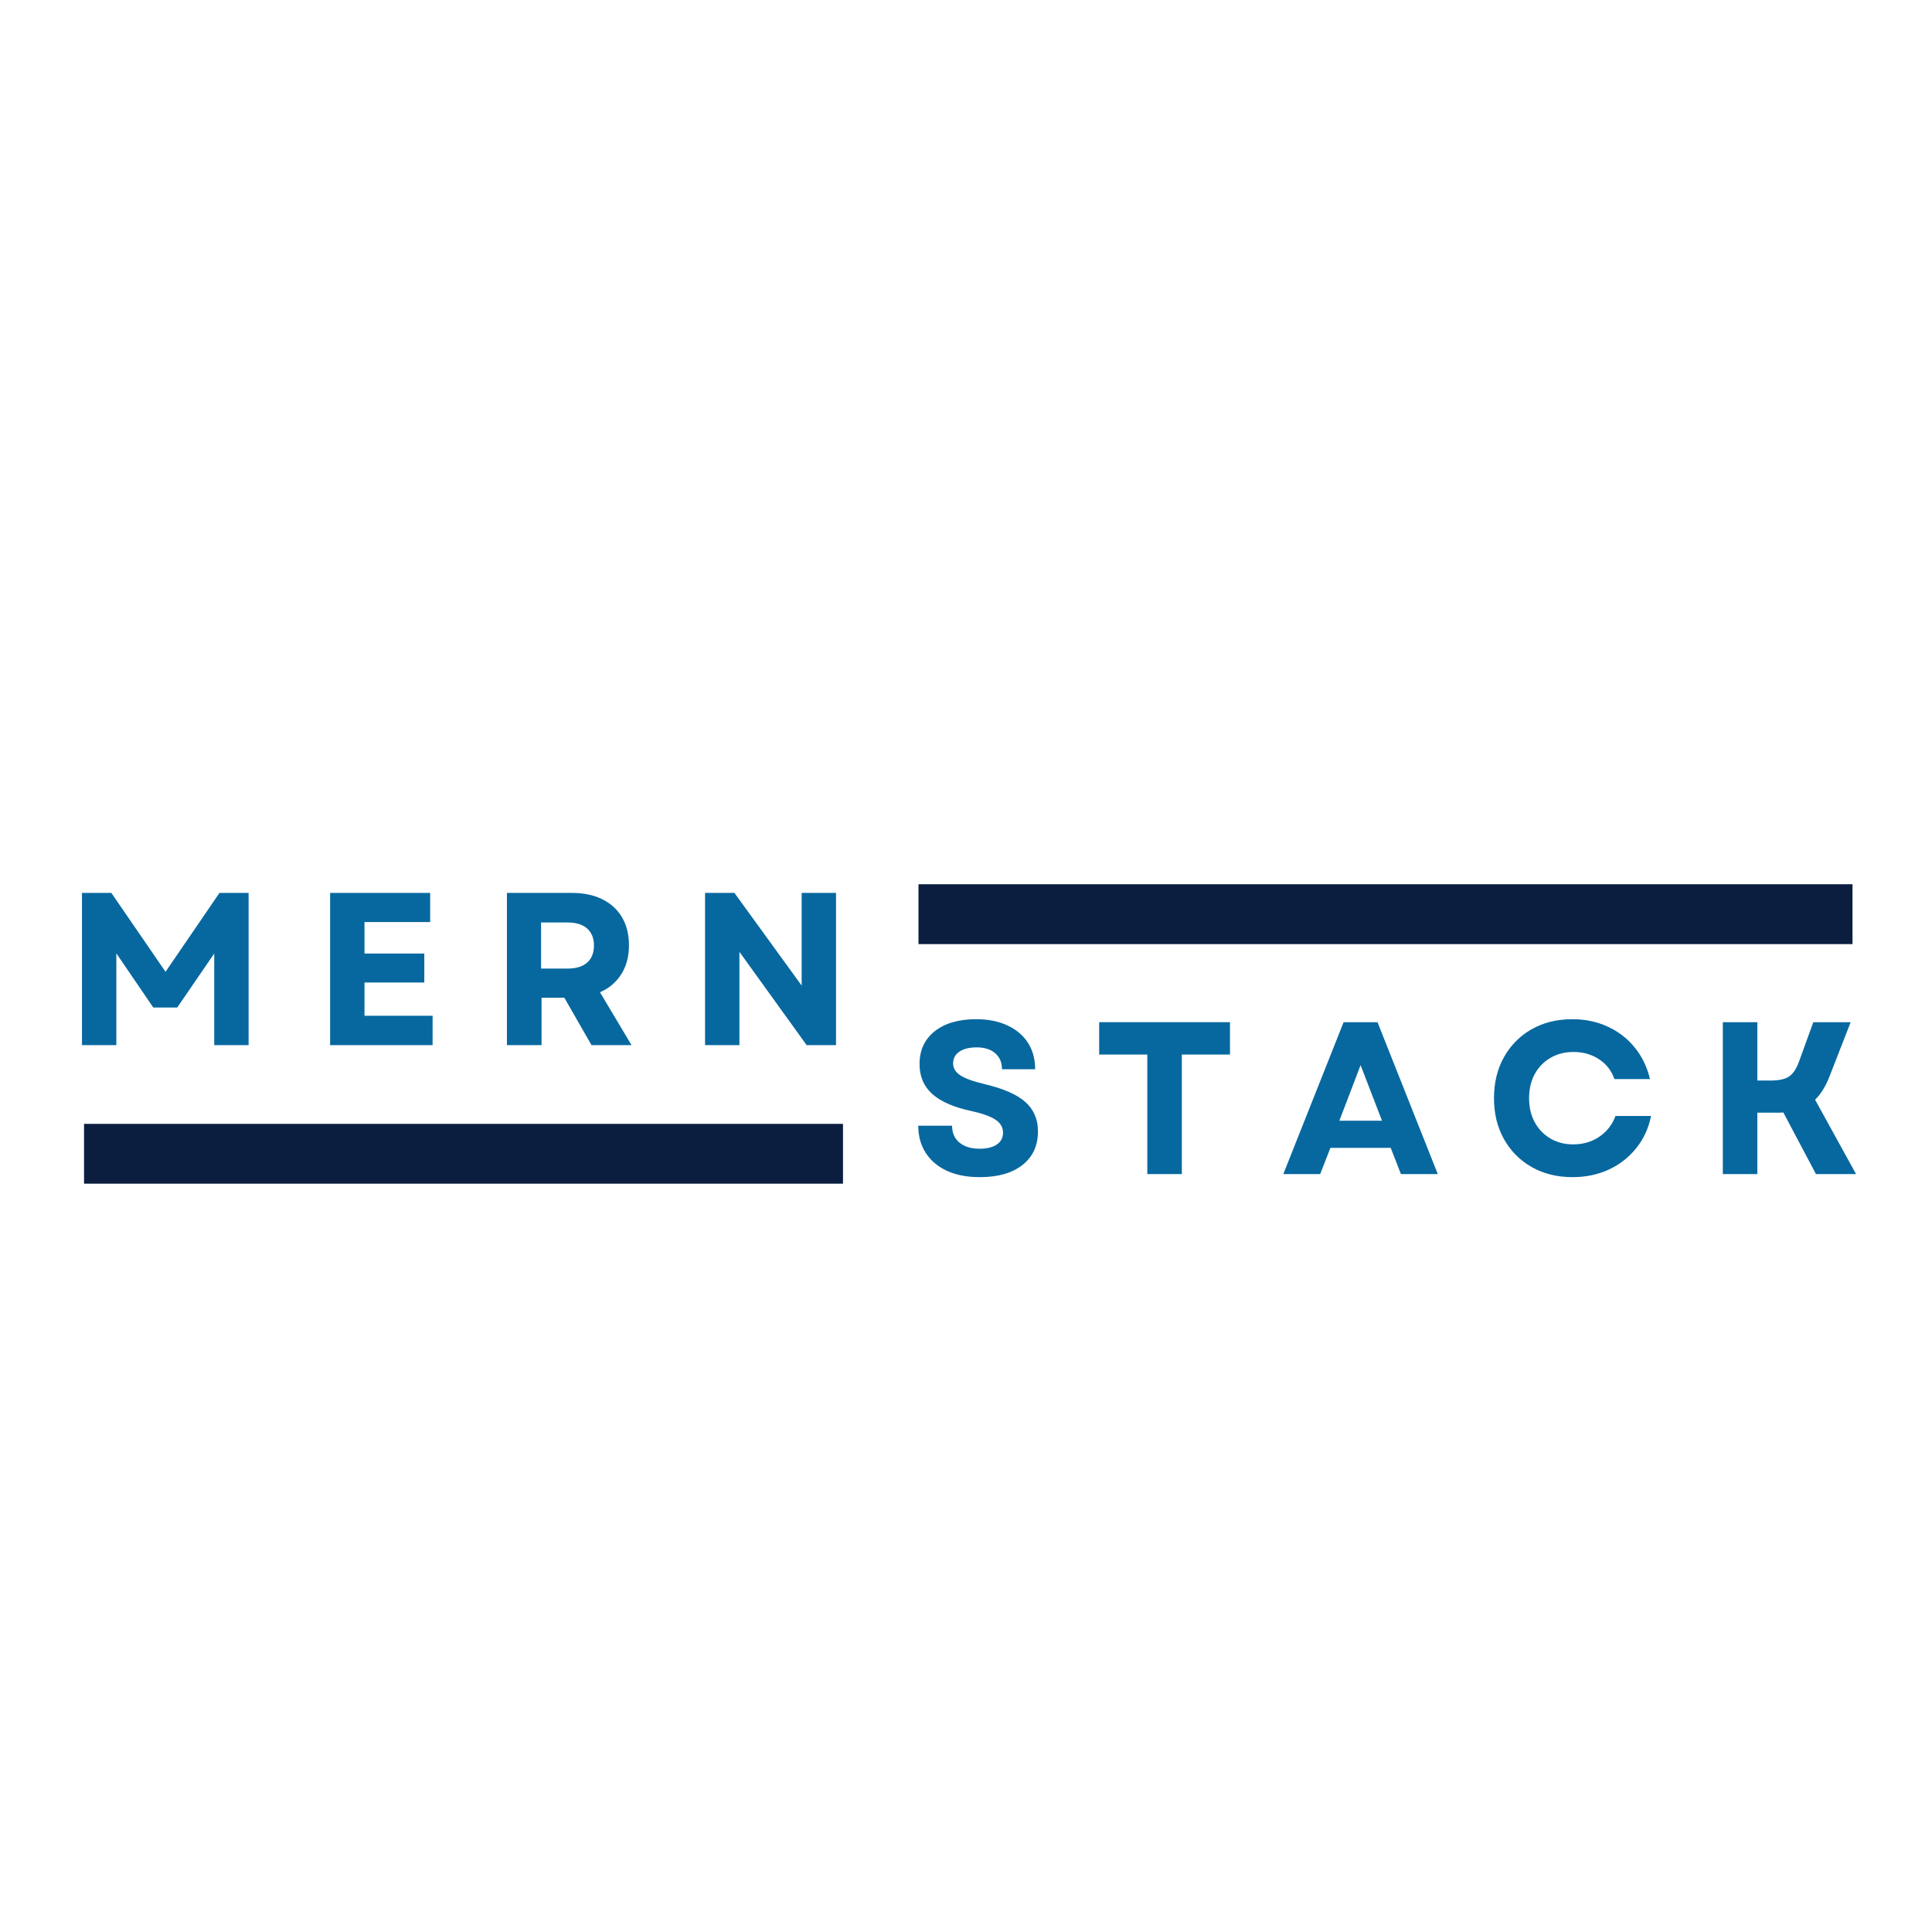
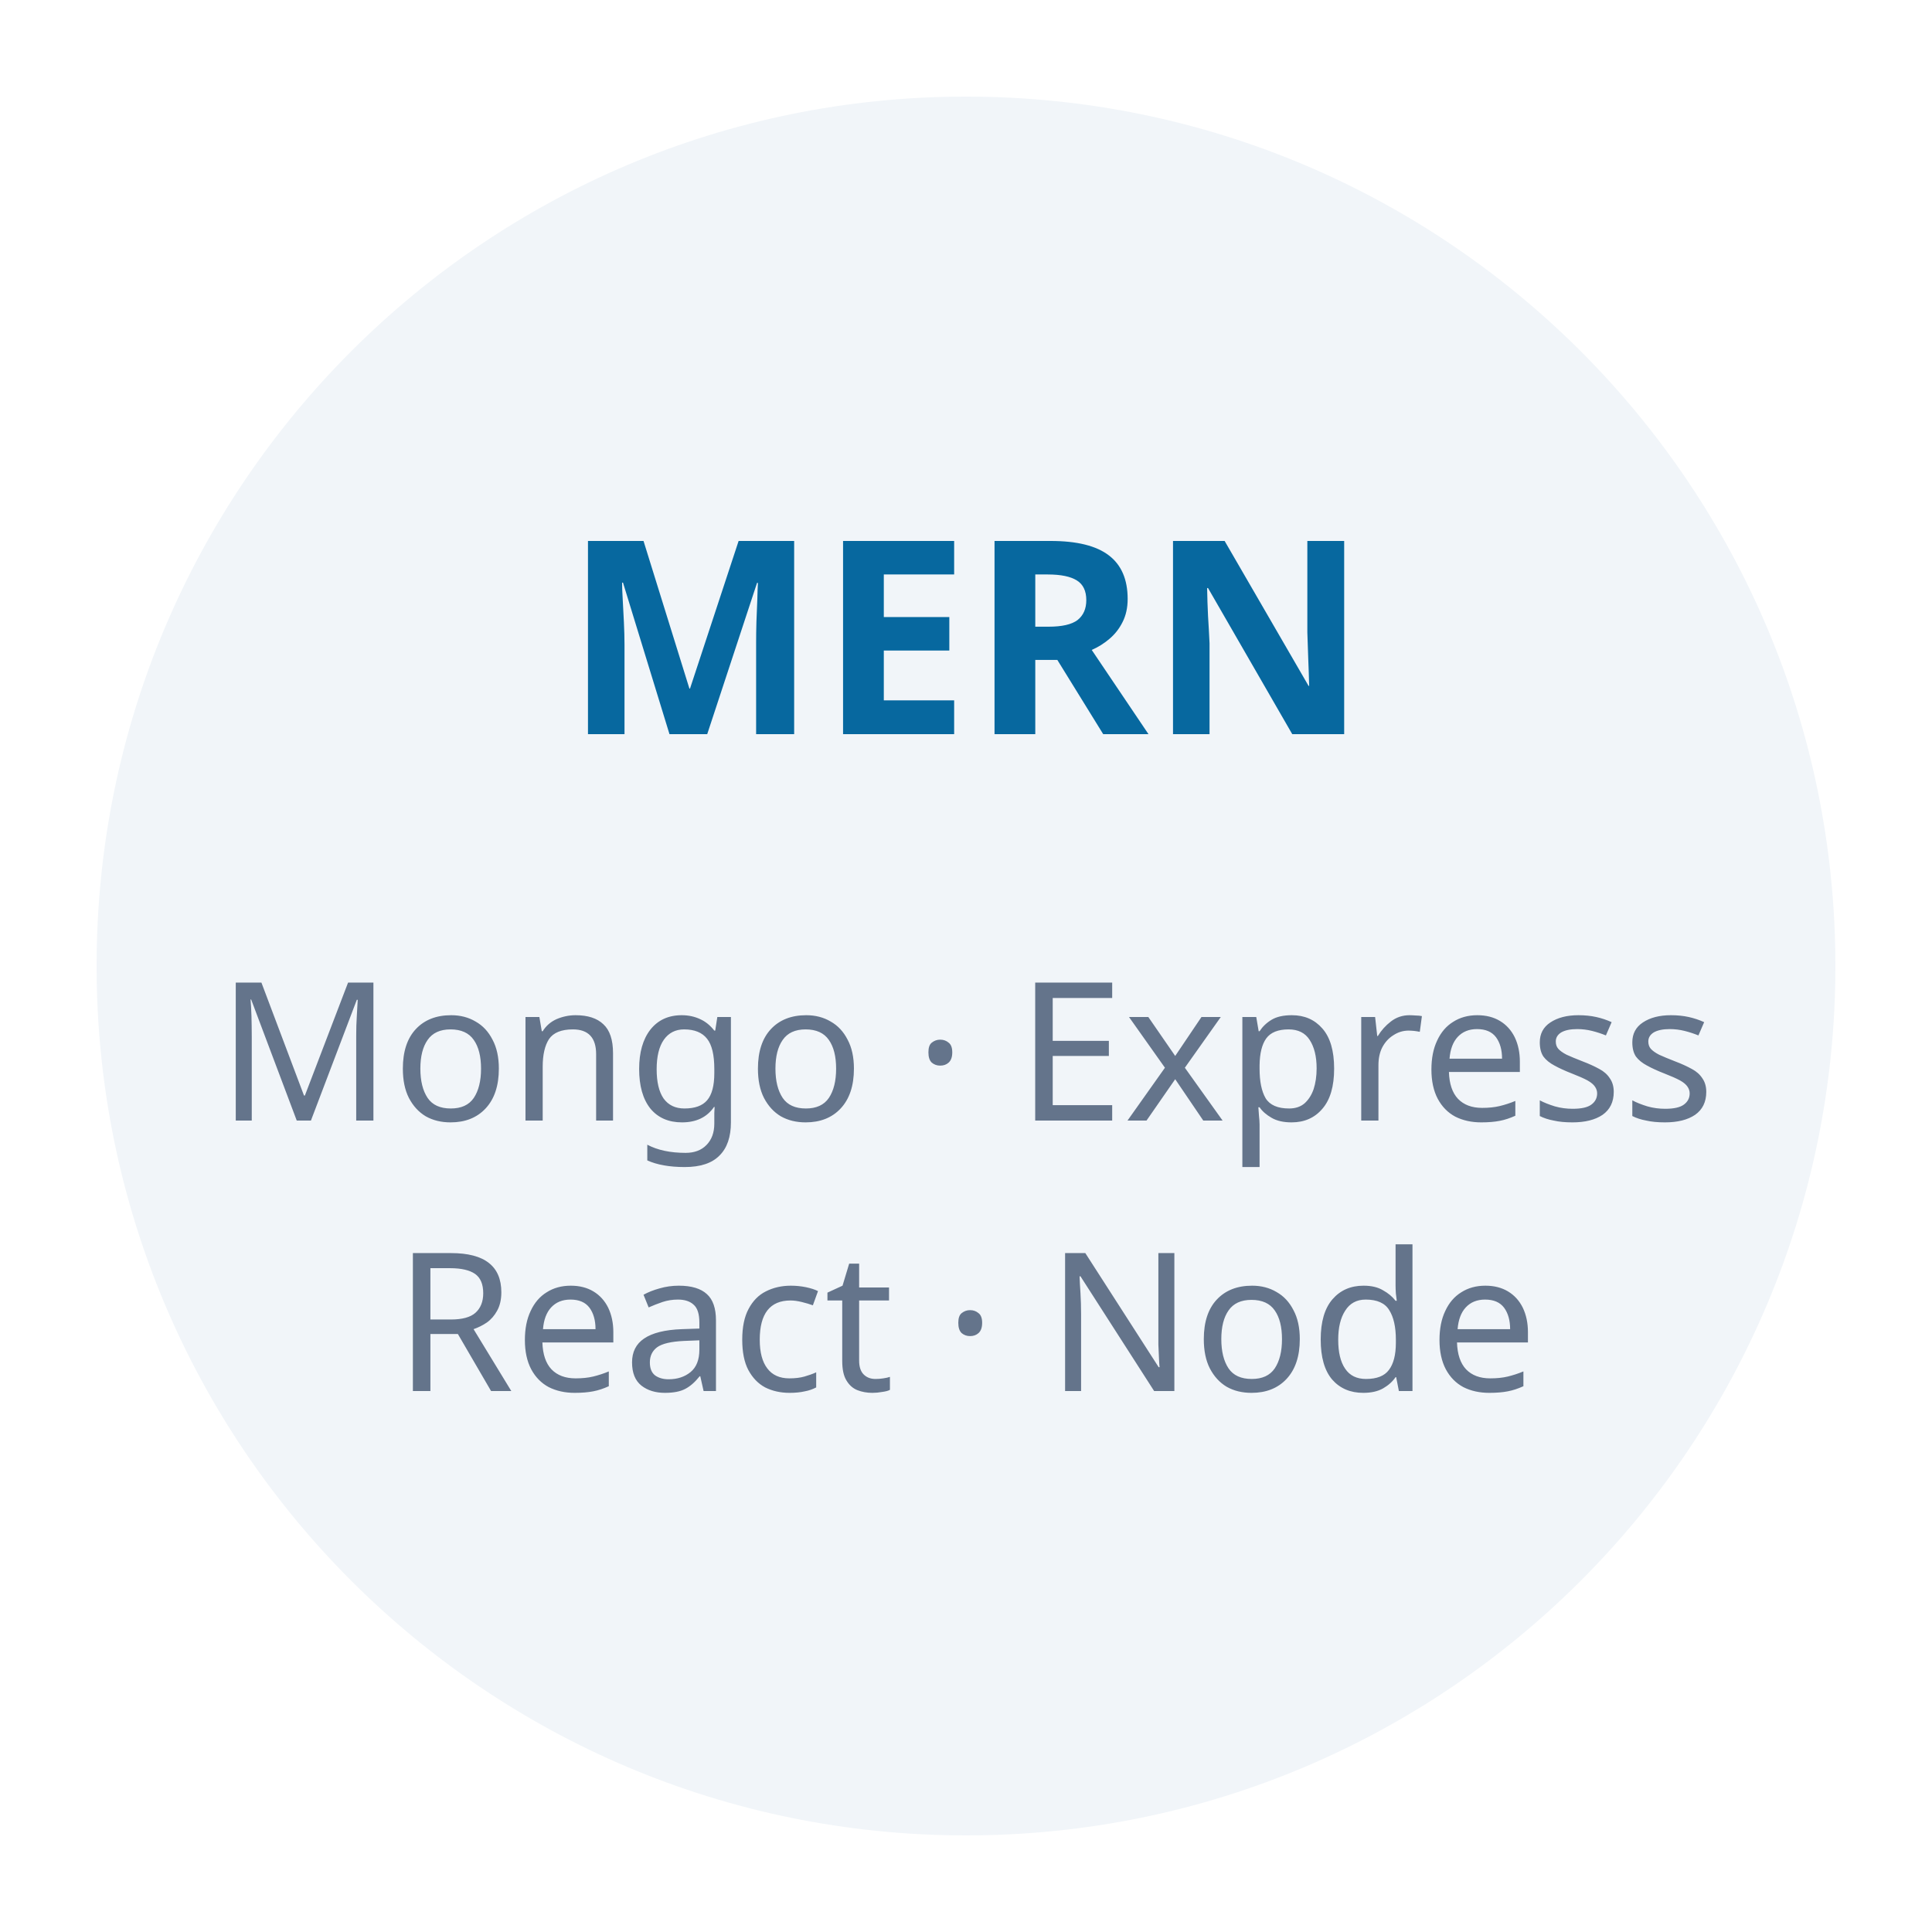
- <svg xmlns="http://www.w3.org/2000/svg" width="500" zoomAndPan="magnify" viewBox="0 0 375 375" height="500" preserveAspectRatio="xMidYMid meet" version="1.0">
-   <defs>
-     <g />
-     <clipPath id="0204d58100">
-       <path d="M 16.312 218.141 L 163.625 218.141 L 163.625 229.75 L 16.312 229.75 Z M 16.312 218.141 " clip-rule="nonzero" />
-     </clipPath>
-     <clipPath id="c048b23e13">
-       <path d="M 178.277 171.633 L 359.586 171.633 L 359.586 183.246 L 178.277 183.246 Z M 178.277 171.633 " clip-rule="nonzero" />
-     </clipPath>
-   </defs>
-   <g clip-path="url(#0204d58100)">
-     <path fill="#0b1e3f" d="M 16.312 218.141 L 163.633 218.141 L 163.633 229.75 L 16.312 229.75 Z M 16.312 218.141 " fill-opacity="1" fill-rule="nonzero" />
-   </g>
-   <g clip-path="url(#c048b23e13)">
-     <path fill="#0b1e3f" d="M 178.277 171.633 L 359.57 171.633 L 359.57 183.246 L 178.277 183.246 Z M 178.277 171.633 " fill-opacity="1" fill-rule="nonzero" />
-   </g>
-   <g fill="#07689f" fill-opacity="1">
-     <g transform="translate(12.36376, 202.8612)">
-       <g>
-         <path d="M 3.547 0 L 3.547 -29.547 L 9.25 -29.547 L 19.766 -14.234 L 30.234 -29.547 L 35.891 -29.547 L 35.891 0 L 29.219 0 L 29.219 -17.781 L 22.031 -7.297 L 17.391 -7.297 L 10.219 -17.812 L 10.219 0 Z M 3.547 0 " />
-       </g>
-     </g>
-   </g>
-   <g fill="#07689f" fill-opacity="1">
-     <g transform="translate(60.52822, 202.8612)">
-       <g>
-         <path d="M 3.547 0 L 3.547 -29.547 L 22.969 -29.547 L 22.969 -23.891 L 10.219 -23.891 L 10.219 -17.781 L 21.828 -17.781 L 21.828 -12.156 L 10.219 -12.156 L 10.219 -5.703 L 23.438 -5.703 L 23.438 0 Z M 3.547 0 " />
-       </g>
-     </g>
-   </g>
-   <g fill="#07689f" fill-opacity="1">
-     <g transform="translate(94.84749, 202.8612)">
-       <g>
-         <path d="M 3.547 0 L 3.547 -29.547 L 16.172 -29.547 C 18.422 -29.547 20.375 -29.141 22.031 -28.328 C 23.695 -27.516 24.977 -26.348 25.875 -24.828 C 26.781 -23.305 27.234 -21.488 27.234 -19.375 C 27.234 -17.207 26.738 -15.344 25.75 -13.781 C 24.77 -12.219 23.391 -11.047 21.609 -10.266 L 27.734 0 L 19.969 0 L 14.688 -9.203 L 10.266 -9.203 L 10.266 0 Z M 10.172 -14.859 L 15.281 -14.859 C 16.945 -14.859 18.223 -15.242 19.109 -16.016 C 19.992 -16.797 20.438 -17.906 20.438 -19.344 C 20.438 -20.77 19.992 -21.867 19.109 -22.641 C 18.223 -23.422 16.945 -23.812 15.281 -23.812 L 10.172 -23.812 Z M 10.172 -14.859 " />
-       </g>
-     </g>
-   </g>
-   <g fill="#07689f" fill-opacity="1">
-     <g transform="translate(133.3034, 202.8612)">
-       <g>
-         <path d="M 3.547 0 L 3.547 -29.547 L 9.25 -29.547 L 22.297 -11.562 L 22.297 -29.547 L 28.969 -29.547 L 28.969 0 L 23.266 0 L 10.219 -18.109 L 10.219 0 Z M 3.547 0 " />
-       </g>
-     </g>
-   </g>
-   <g fill="#07689f" fill-opacity="1">
-     <g transform="translate(176.3749, 227.8892)">
-       <g>
-         <path d="M 13.812 0.594 C 11.344 0.594 9.219 0.188 7.438 -0.625 C 5.656 -1.445 4.281 -2.609 3.312 -4.109 C 2.344 -5.609 1.859 -7.367 1.859 -9.391 L 8.422 -9.391 C 8.422 -7.984 8.906 -6.883 9.875 -6.094 C 10.844 -5.312 12.141 -4.922 13.766 -4.922 C 15.172 -4.922 16.281 -5.191 17.094 -5.734 C 17.906 -6.285 18.312 -7.055 18.312 -8.047 C 18.312 -9.078 17.82 -9.914 16.844 -10.562 C 15.863 -11.207 14.332 -11.758 12.25 -12.219 C 8.801 -12.945 6.25 -14.051 4.594 -15.531 C 2.938 -17.02 2.109 -18.957 2.109 -21.344 C 2.109 -24.039 3.086 -26.164 5.047 -27.719 C 7.016 -29.281 9.695 -30.062 13.094 -30.062 C 15.426 -30.062 17.445 -29.66 19.156 -28.859 C 20.875 -28.066 22.203 -26.945 23.141 -25.5 C 24.078 -24.051 24.547 -22.332 24.547 -20.344 L 18.109 -20.344 C 18.109 -21.656 17.672 -22.691 16.797 -23.453 C 15.93 -24.211 14.727 -24.594 13.188 -24.594 C 11.781 -24.594 10.664 -24.316 9.844 -23.766 C 9.031 -23.223 8.625 -22.457 8.625 -21.469 C 8.625 -20.57 9.07 -19.816 9.969 -19.203 C 10.875 -18.586 12.453 -18.008 14.703 -17.469 C 18.379 -16.602 21.031 -15.441 22.656 -13.984 C 24.281 -12.523 25.094 -10.629 25.094 -8.297 C 25.094 -5.516 24.086 -3.336 22.078 -1.766 C 20.078 -0.191 17.32 0.594 13.812 0.594 Z M 13.812 0.594 " />
-       </g>
-     </g>
-   </g>
-   <g fill="#07689f" fill-opacity="1">
-     <g transform="translate(212.0823, 227.8892)">
-       <g>
-         <path d="M 10.609 0 L 10.609 -23.203 L 1.266 -23.203 L 1.266 -29.484 L 26.656 -29.484 L 26.656 -23.203 L 17.312 -23.203 L 17.312 0 Z M 10.609 0 " />
-       </g>
-     </g>
-   </g>
-   <g fill="#07689f" fill-opacity="1">
-     <g transform="translate(248.7161, 227.8892)">
-       <g>
-         <path d="M 0.375 0 L 12.078 -29.484 L 18.656 -29.484 L 30.359 0 L 23.203 0 L 21.219 -5.094 L 9.516 -5.094 L 7.531 0 Z M 11.25 -10.359 L 19.531 -10.359 L 15.375 -21.141 Z M 11.25 -10.359 " />
-       </g>
-     </g>
-   </g>
-   <g fill="#07689f" fill-opacity="1">
-     <g transform="translate(288.1709, 227.8892)">
-       <g>
-         <path d="M 17.047 0.594 C 14.078 0.594 11.441 -0.055 9.141 -1.359 C 6.836 -2.672 5.039 -4.477 3.75 -6.781 C 2.457 -9.082 1.812 -11.734 1.812 -14.734 C 1.812 -17.742 2.457 -20.398 3.75 -22.703 C 5.039 -25.004 6.828 -26.805 9.109 -28.109 C 11.398 -29.41 14.035 -30.062 17.016 -30.062 C 19.516 -30.062 21.801 -29.582 23.875 -28.625 C 25.945 -27.676 27.691 -26.332 29.109 -24.594 C 30.535 -22.852 31.531 -20.801 32.094 -18.438 L 25.188 -18.438 C 24.625 -20.07 23.625 -21.359 22.188 -22.297 C 20.758 -23.234 19.102 -23.703 17.219 -23.703 C 15.562 -23.703 14.082 -23.32 12.781 -22.562 C 11.477 -21.812 10.457 -20.758 9.719 -19.406 C 8.988 -18.062 8.625 -16.504 8.625 -14.734 C 8.625 -12.961 8.988 -11.406 9.719 -10.062 C 10.457 -8.719 11.473 -7.664 12.766 -6.906 C 14.055 -6.145 15.531 -5.766 17.188 -5.766 C 19.125 -5.766 20.82 -6.266 22.281 -7.266 C 23.738 -8.266 24.773 -9.602 25.391 -11.281 L 32.297 -11.281 C 31.816 -8.895 30.859 -6.812 29.422 -5.031 C 27.992 -3.25 26.219 -1.863 24.094 -0.875 C 21.977 0.102 19.629 0.594 17.047 0.594 Z M 17.047 0.594 " />
-       </g>
-     </g>
-   </g>
-   <g fill="#07689f" fill-opacity="1">
-     <g transform="translate(330.8679, 227.8892)">
-       <g>
-         <path d="M 3.531 0 L 3.531 -29.484 L 10.234 -29.484 L 10.234 -18.156 L 12.766 -18.156 C 14.422 -18.156 15.633 -18.422 16.406 -18.953 C 17.176 -19.484 17.812 -20.438 18.312 -21.812 L 21.094 -29.484 L 28.344 -29.484 L 24.25 -18.984 C 23.883 -18.035 23.469 -17.18 23 -16.422 C 22.539 -15.66 22.02 -15 21.438 -14.438 L 29.391 0 L 21.609 0 L 15.281 -11.953 C 15.031 -11.93 14.785 -11.922 14.547 -11.922 C 14.305 -11.922 14.047 -11.922 13.766 -11.922 L 10.234 -11.922 L 10.234 0 Z M 3.531 0 " />
-       </g>
-     </g>
-   </g>
+ <svg xmlns="http://www.w3.org/2000/svg" width="100" height="100" viewBox="0 0 100 100" fill="none">
+   <circle cx="50" cy="50" r="45" fill="#f1f5f9" />
+   <text x="50" y="38" text-anchor="middle" font-family="system-ui,sans-serif" font-size="14" font-weight="700" fill="#07689F">MERN</text>
+   <text x="50" y="58" text-anchor="middle" font-family="system-ui,sans-serif" font-size="10" fill="#64748b">Mongo · Express</text>
+   <text x="50" y="72" text-anchor="middle" font-family="system-ui,sans-serif" font-size="10" fill="#64748b">React · Node</text>
</svg>
